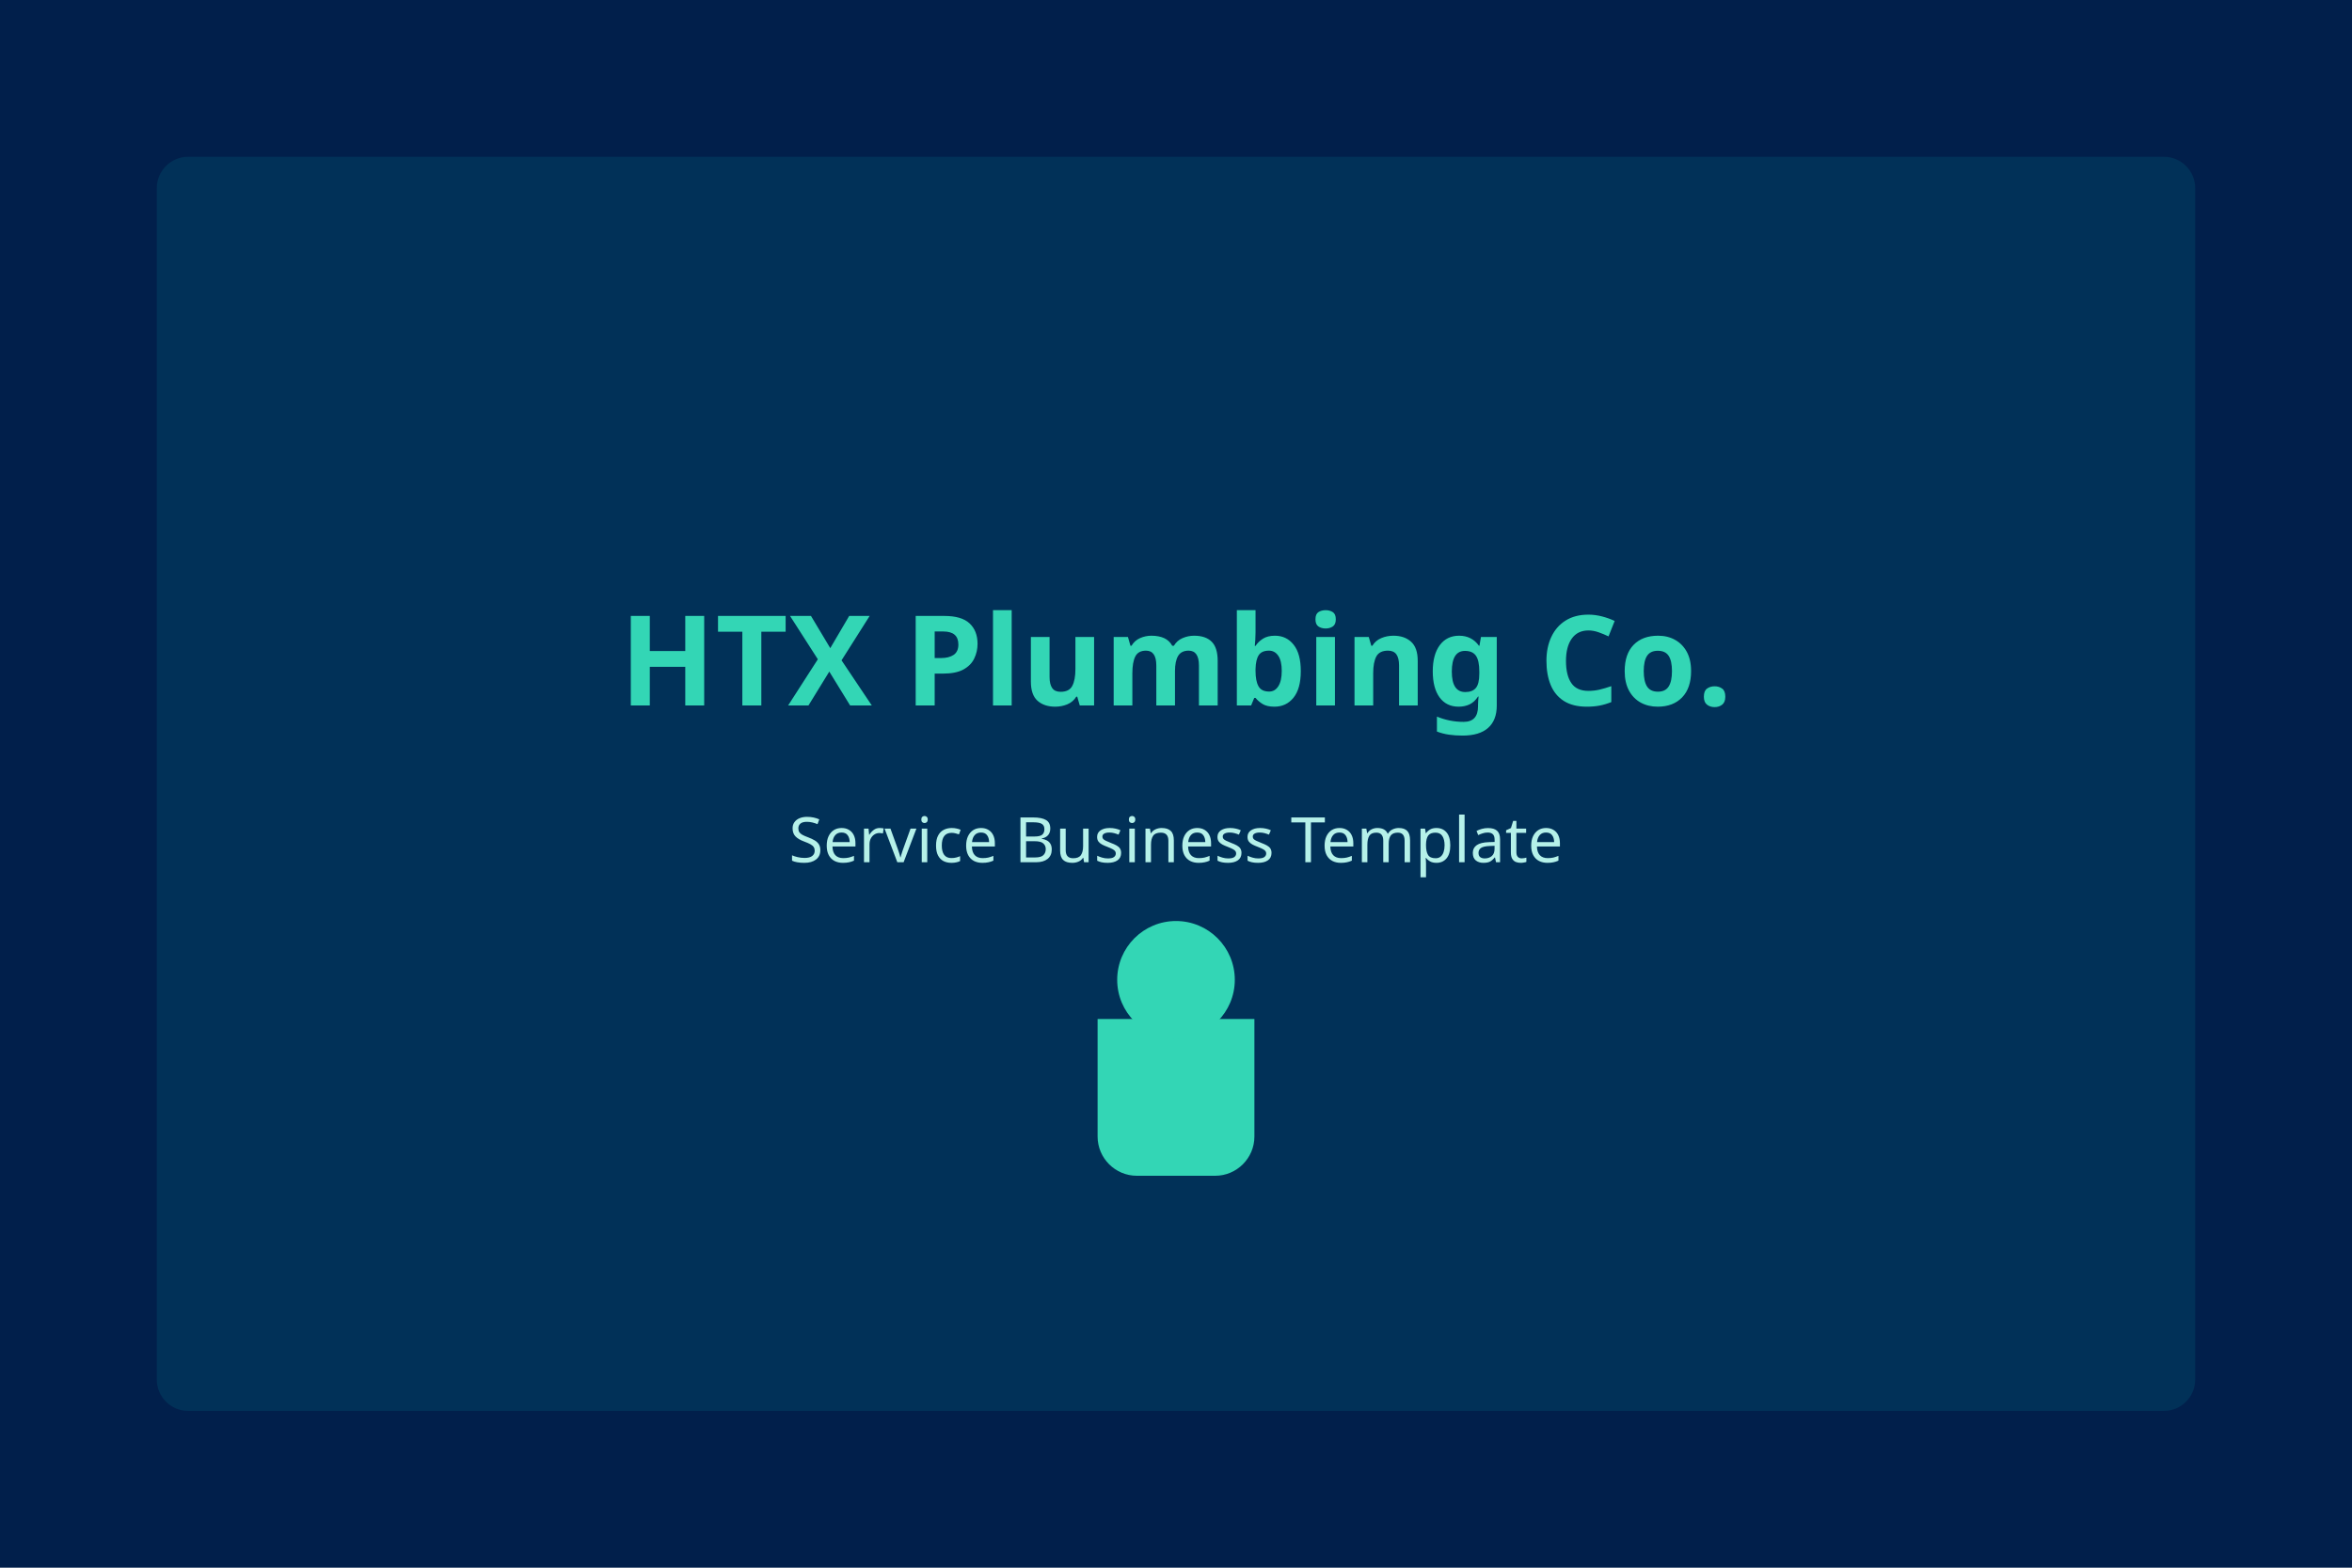
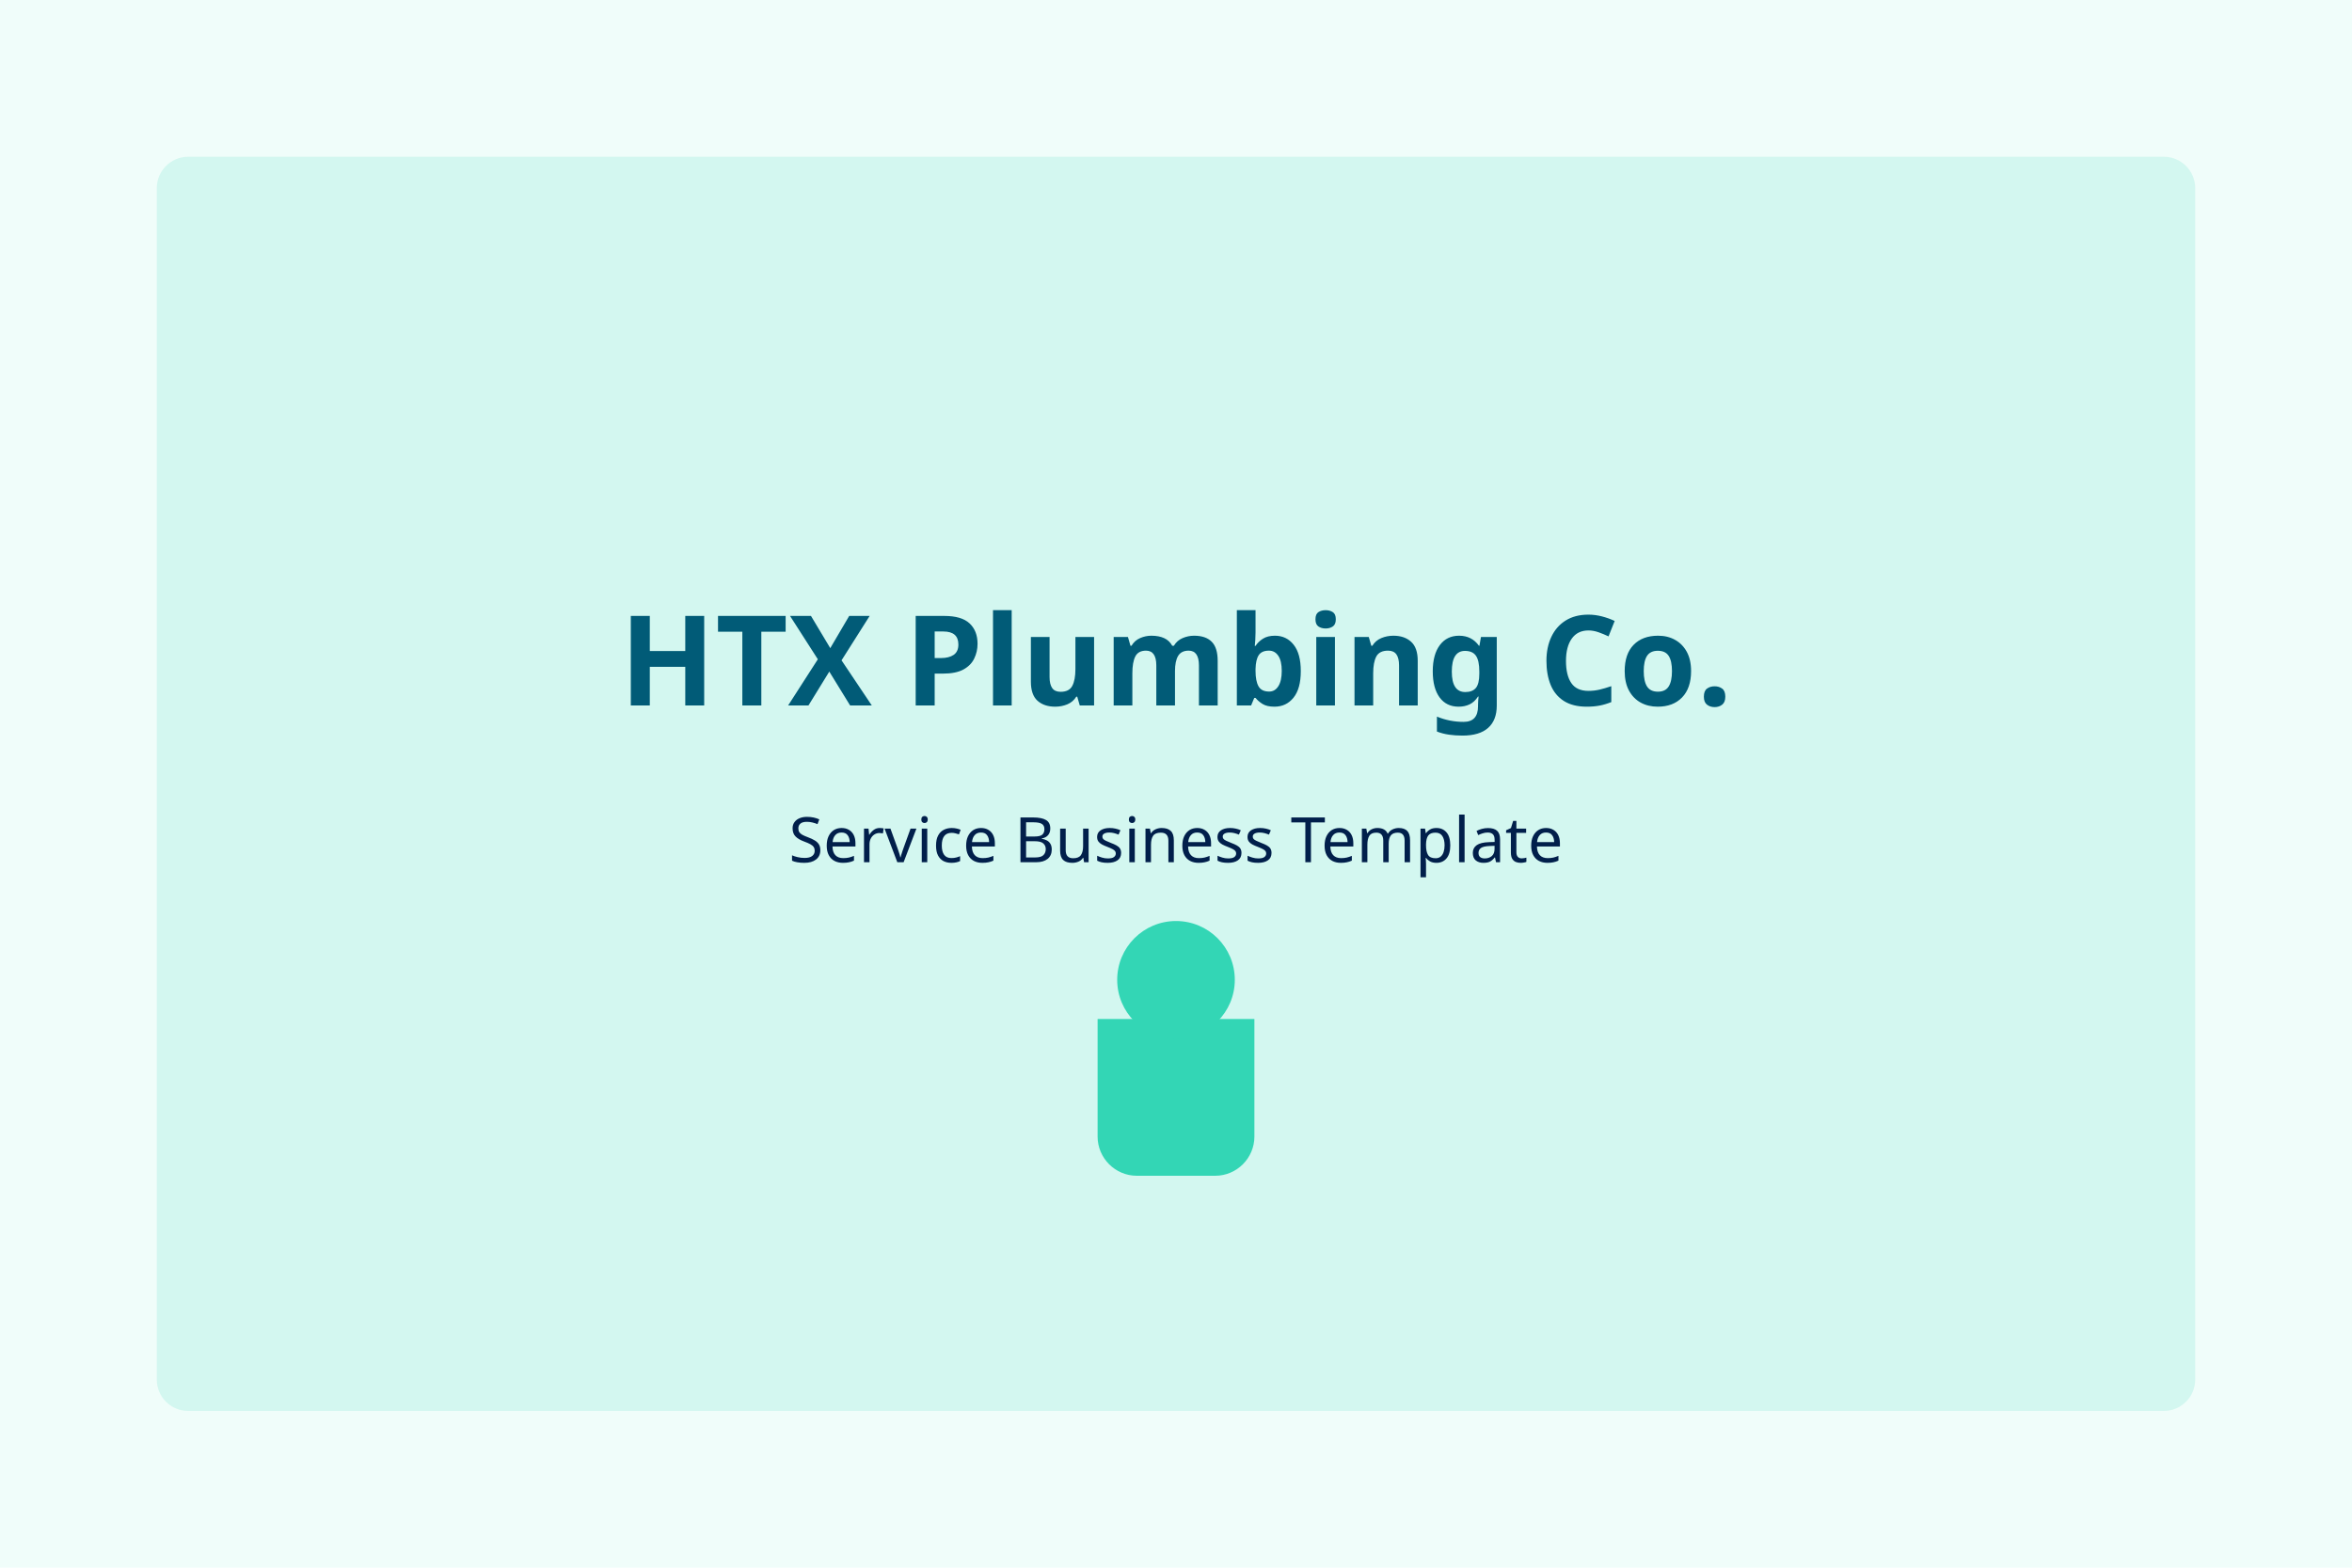
<svg xmlns="http://www.w3.org/2000/svg" viewBox="0 0 600 400" fill="none">
-   <rect width="600" height="400" fill="#011F4B" />
-   <rect x="40" y="40" width="520" height="320" rx="8" fill="#015B77" fill-opacity="0.3" />
-   <text x="300" y="180" text-anchor="middle" fill="#33D6B5" font-family="system-ui" font-size="32" font-weight="bold">HTX Plumbing Co.</text>
-   <text x="300" y="220" text-anchor="middle" fill="#B5F1E9" font-family="system-ui" font-size="16">Service Business Template</text>
+   <rect width="600" height="400" fill="#F0FDFA" />
+   <rect x="40" y="40" width="520" height="320" rx="8" fill="#33D6B5" fill-opacity="0.15" />
+   <text x="300" y="180" text-anchor="middle" fill="#015B77" font-family="system-ui" font-size="32" font-weight="bold">HTX Plumbing Co.</text>
+   <text x="300" y="220" text-anchor="middle" fill="#011F4B" font-family="system-ui" font-size="16">Service Business Template</text>
  <path d="M280 260h40v30c0 5.5-4.5 10-10 10h-20c-5.5 0-10-4.5-10-10v-30z" fill="#33D6B5" />
  <circle cx="300" cy="250" r="15" fill="#33D6B5" />
</svg>
